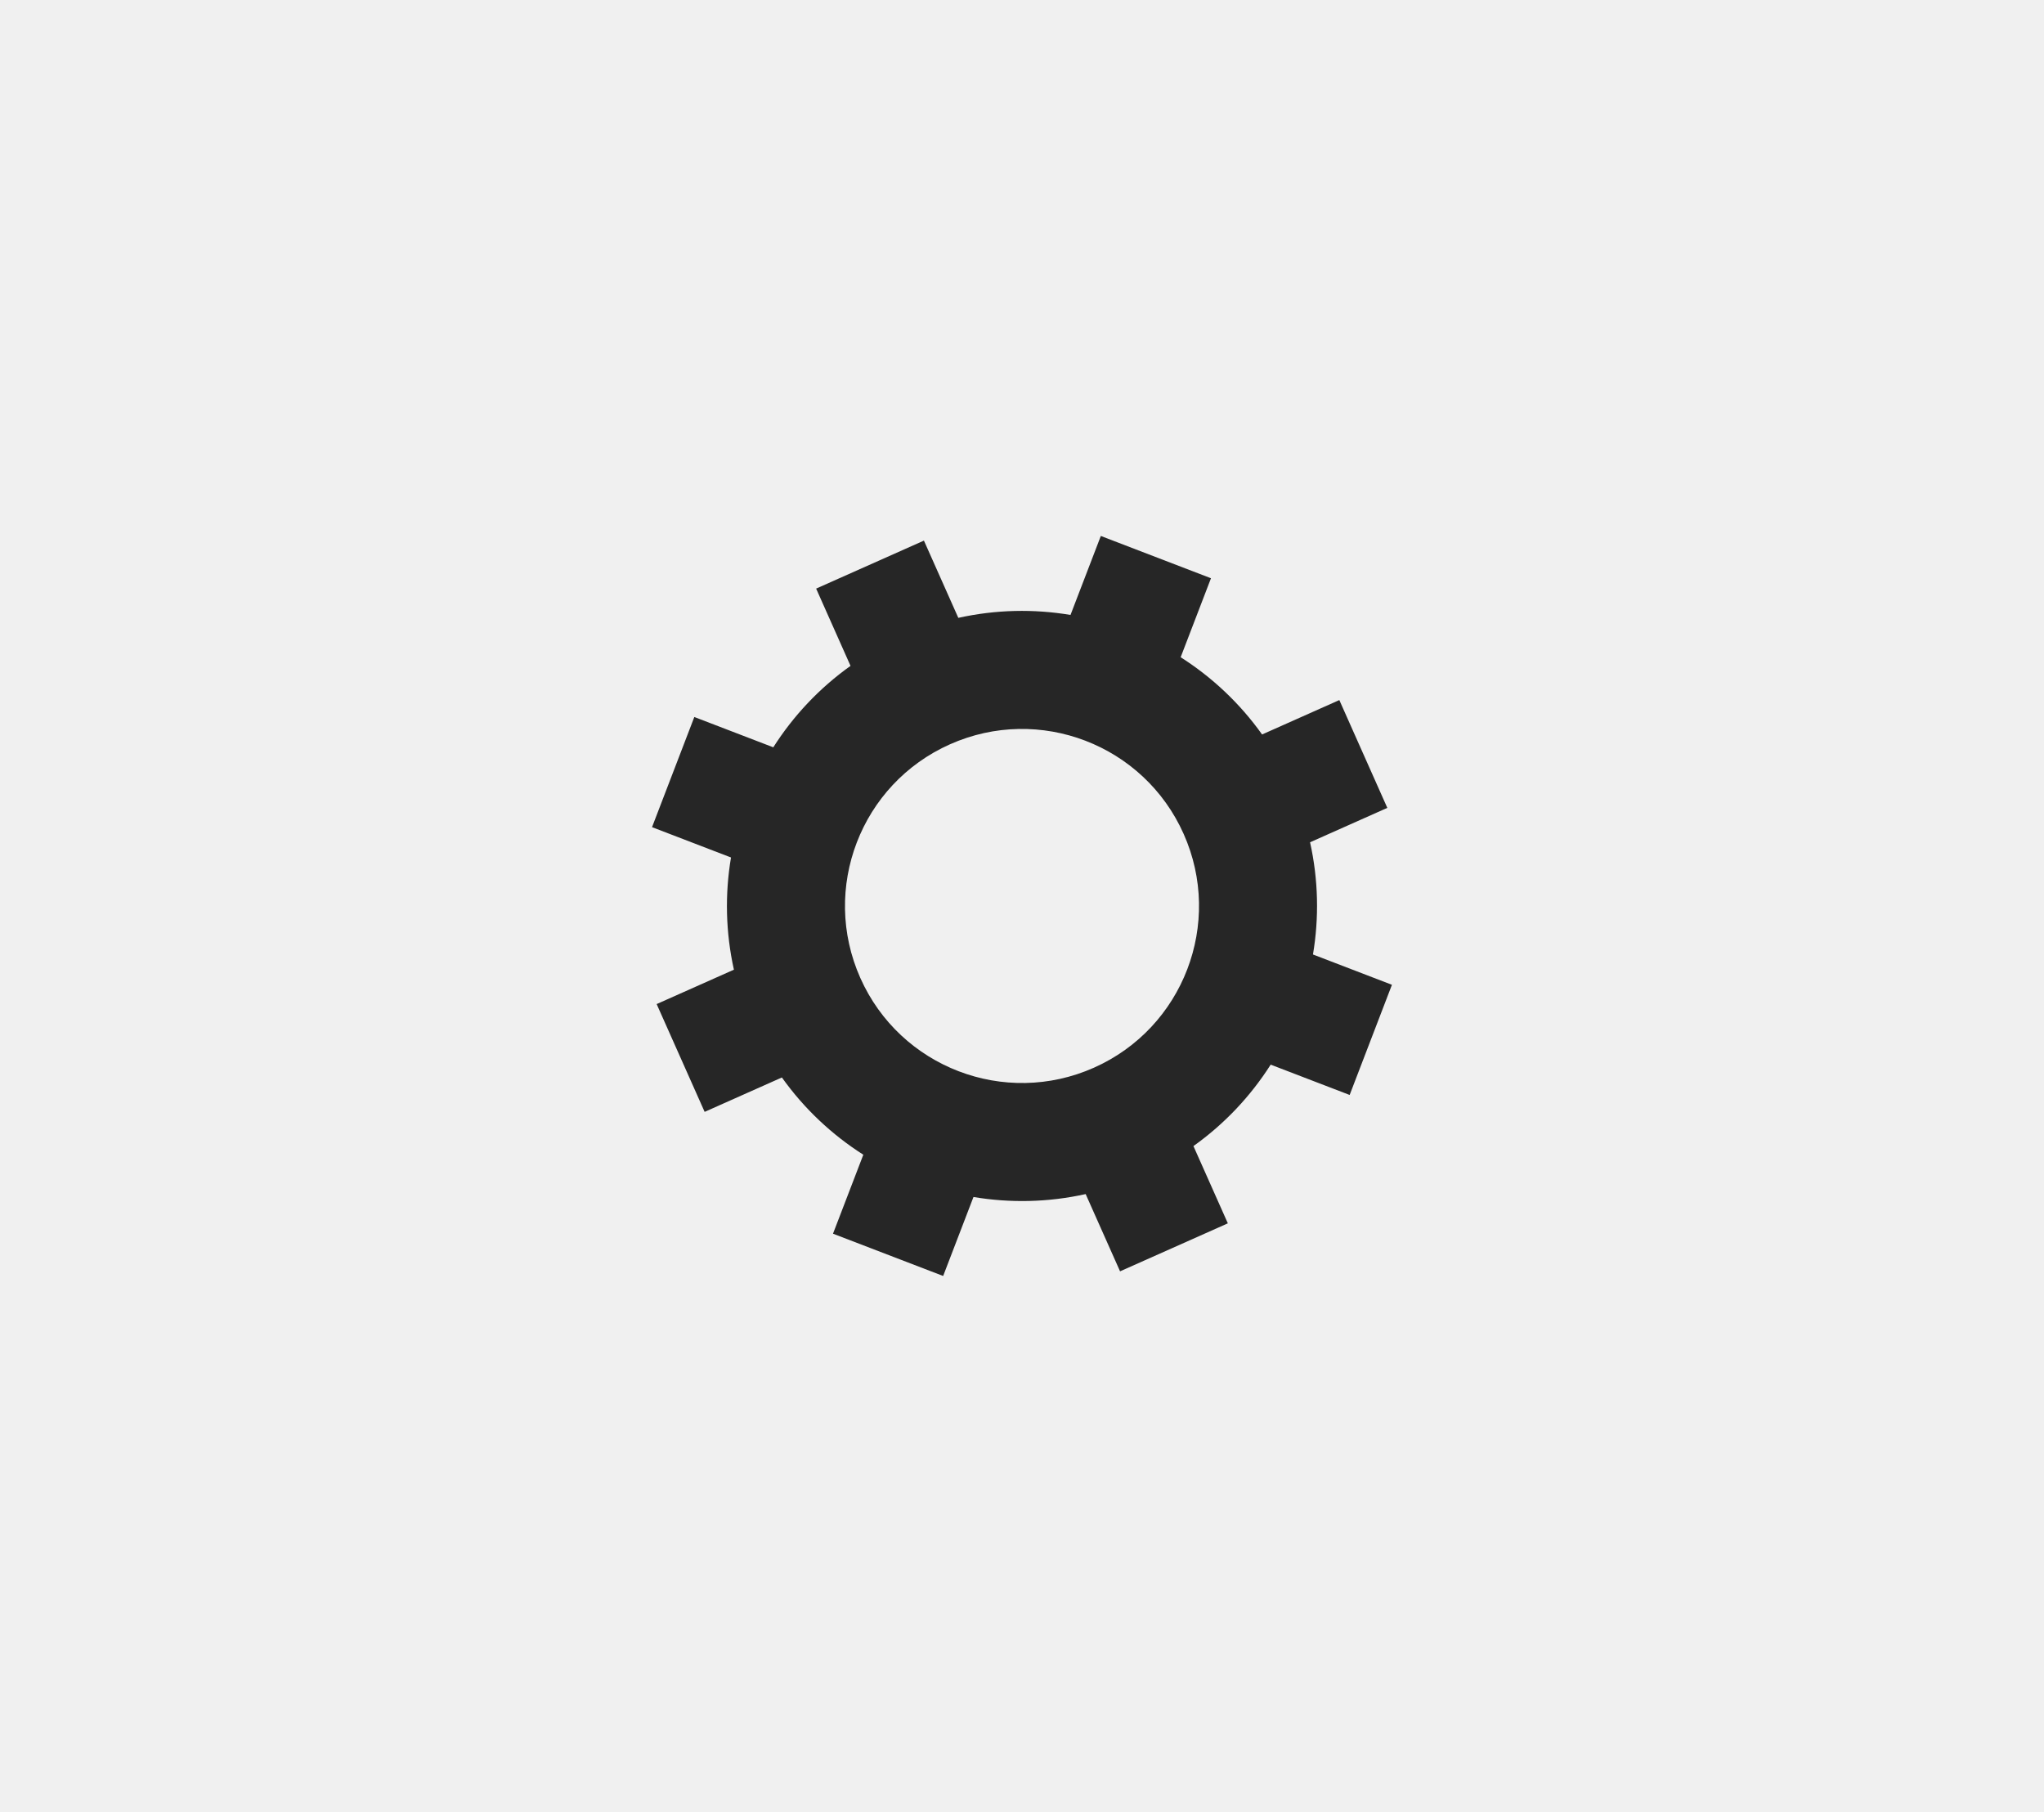
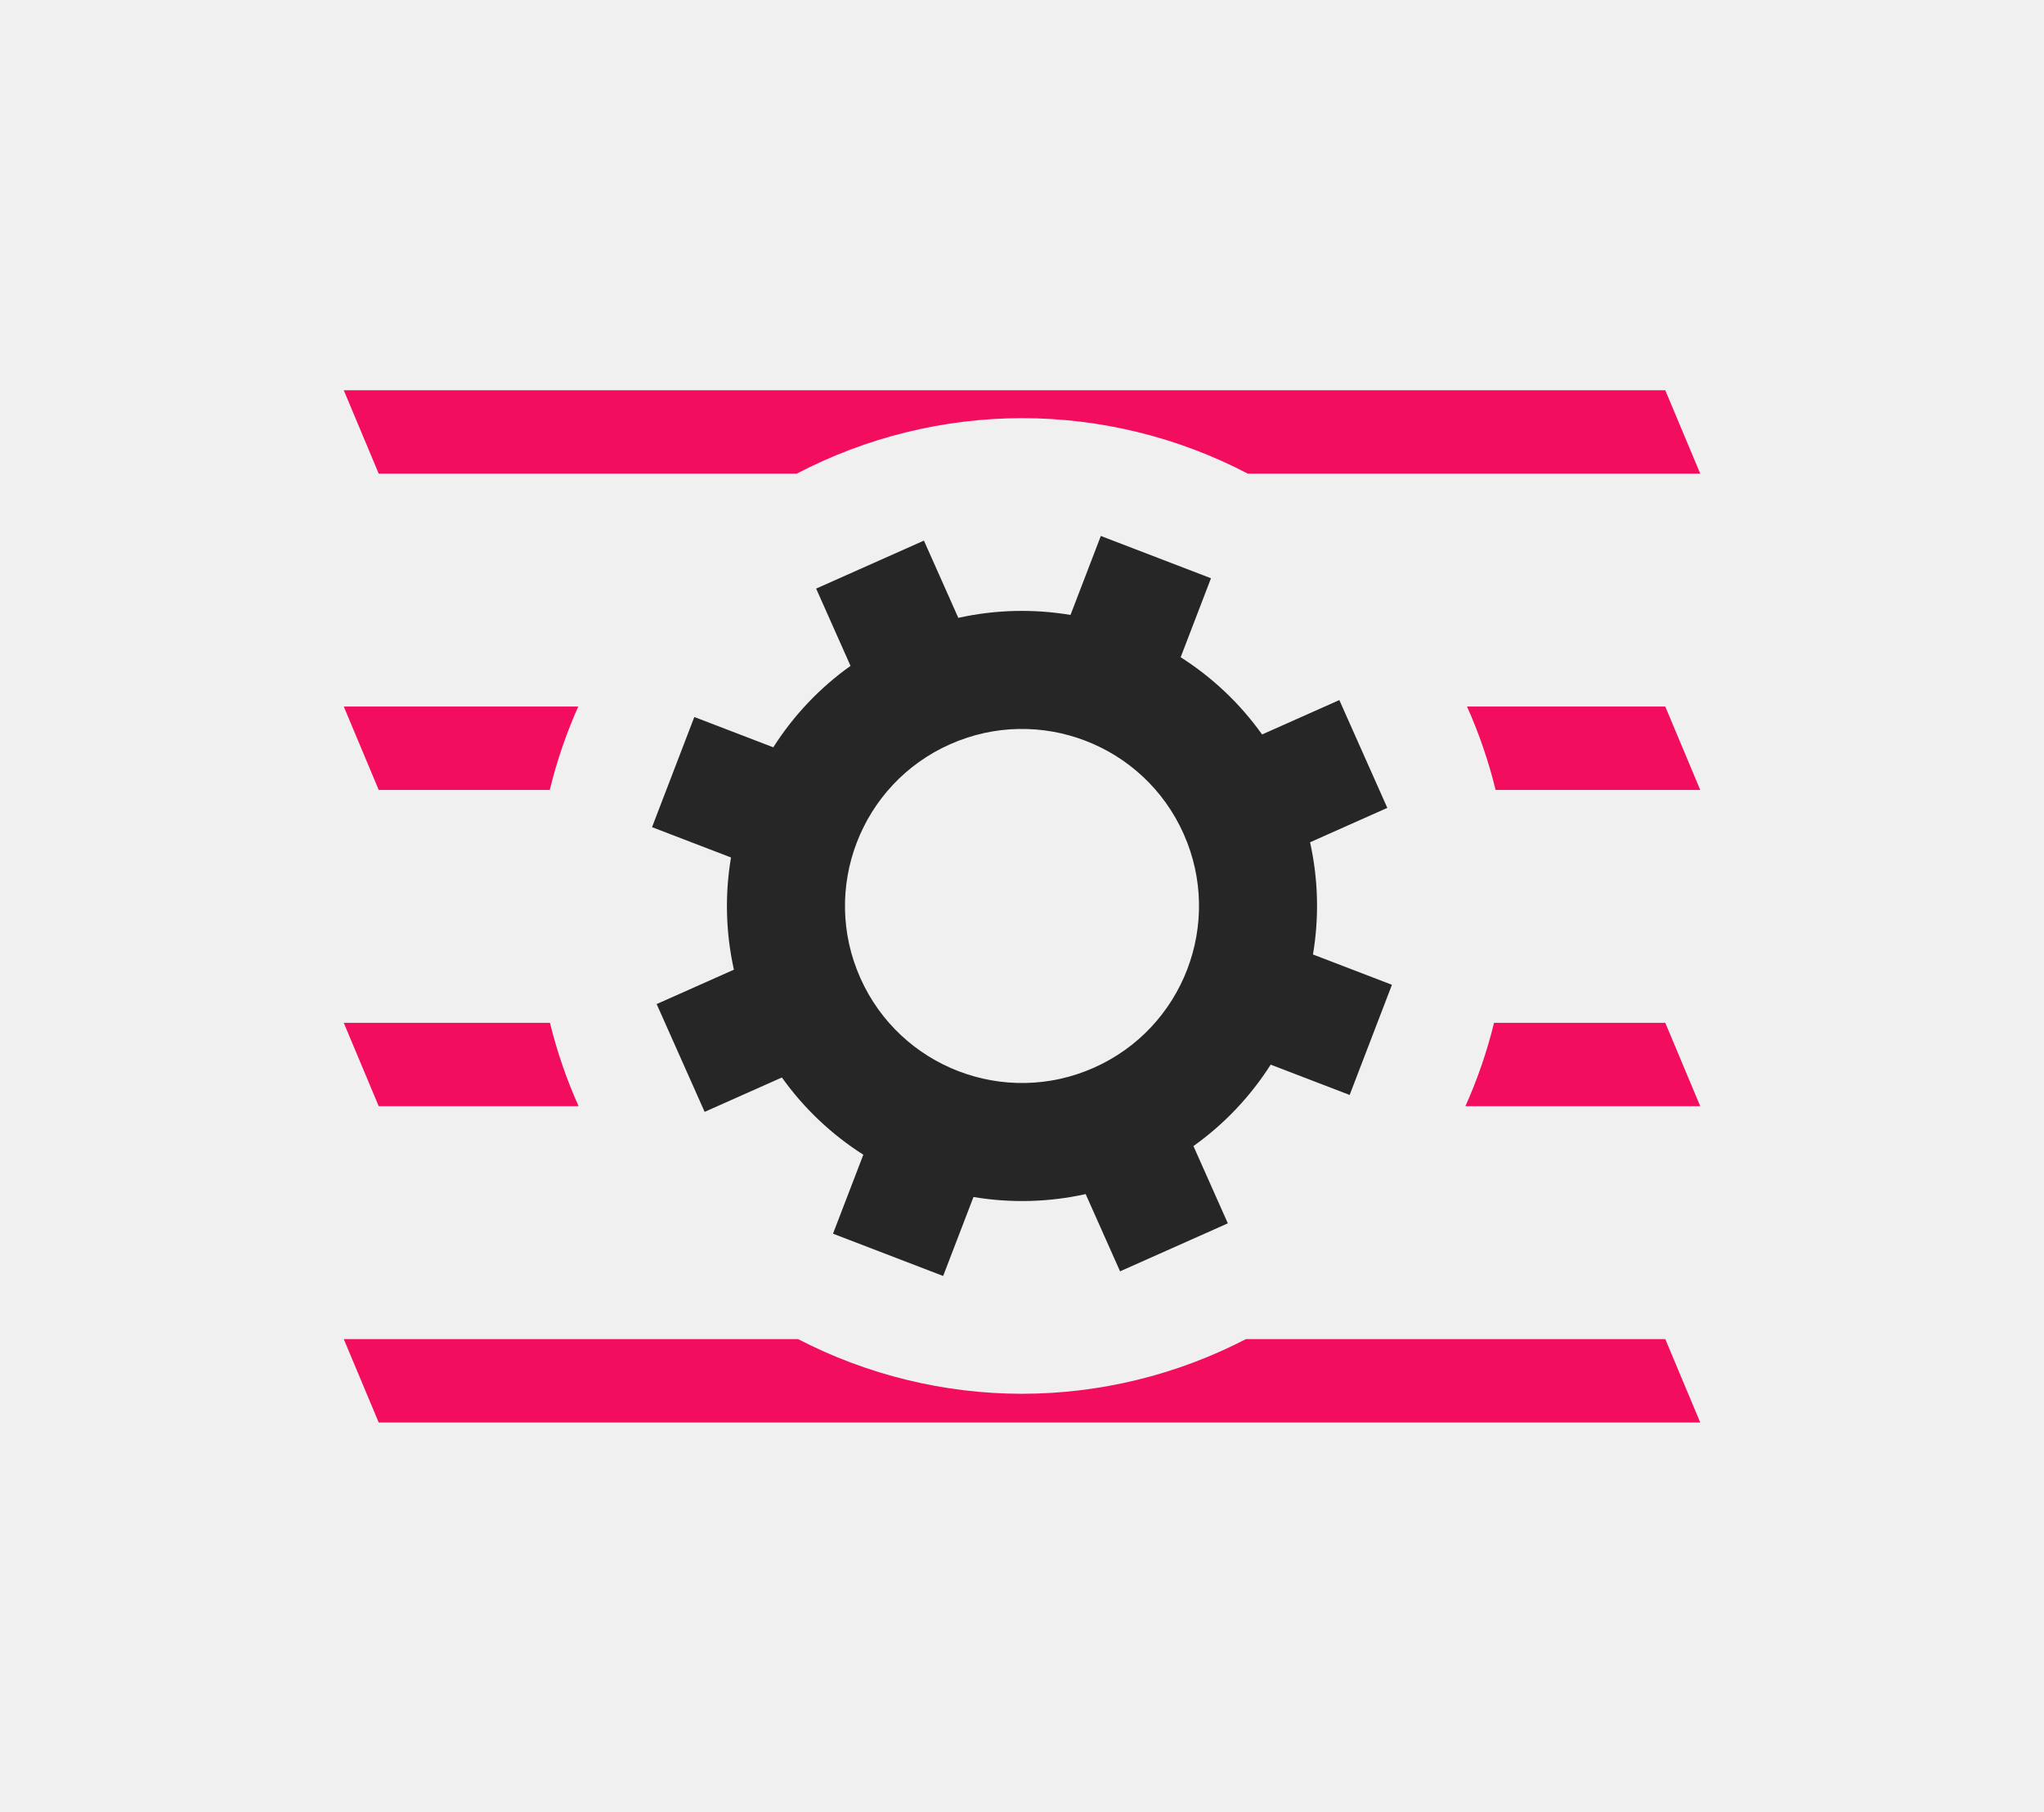
<svg xmlns="http://www.w3.org/2000/svg" viewBox="0 0 220 195" fill="none" version="1.1" id="svg41">
-   <path id="path26" clip-path="url(#clipPath1208)" style="fill:#f20d5e;fill-opacity:1" d="M 37 42 L 40.762 50.973 L 85.758 50.973 A 52.501 52.501 0 0 1 110 45 A 52.501 52.501 0 0 1 134.305 50.973 L 183 50.973 L 179.238 42 L 37 42 z M 37 76.039 L 40.762 85.012 L 59.172 85.012 A 52.501 52.501 0 0 1 62.238 76.039 L 37 76.039 z M 157.898 76.039 A 52.501 52.501 0 0 1 160.975 85.012 L 183 85.012 L 179.238 76.039 L 157.898 76.039 z M 37 110.076 L 40.762 119.049 L 62.275 119.049 A 52.501 52.501 0 0 1 59.193 110.076 L 37 110.076 z M 160.807 110.076 A 52.501 52.501 0 0 1 157.725 119.049 L 183 119.049 L 179.238 110.076 L 160.807 110.076 z M 37 144.115 L 40.762 153.088 L 183 153.088 L 179.238 144.115 L 134.1 144.115 A 52.501 52.501 0 0 1 110 150 A 52.501 52.501 0 0 1 85.9 144.115 L 37 144.115 z " />
-   <defs id="defs39">
-     <clipPath clipPathUnits="userSpaceOnUse" id="clipPath1190">
-       <g id="g1194">
-         <rect width="146" height="122" fill="#ffffff" id="rect1192" x="37" y="42" />
-       </g>
-     </clipPath>
-     <clipPath clipPathUnits="userSpaceOnUse" id="clipPath1196">
-       <g id="g1200">
-         <rect width="146" height="122" fill="#ffffff" id="rect1198" x="37" y="42" />
-       </g>
-     </clipPath>
-     <clipPath clipPathUnits="userSpaceOnUse" id="clipPath1202">
-       <g id="g1206">
-         <rect width="146" height="122" fill="#ffffff" id="rect1204" x="37" y="42" />
-       </g>
-     </clipPath>
-     <clipPath clipPathUnits="userSpaceOnUse" id="clipPath1208">
-       <g id="g1212">
-         <rect width="146" height="122" fill="#ffffff" id="rect1210" x="37" y="42" />
-       </g>
-     </clipPath>
-     <clipPath clipPathUnits="userSpaceOnUse" id="clipPath1214">
-       <g id="g1218">
-         <rect width="146" height="122" fill="#ffffff" id="rect1216" x="37" y="42" />
-       </g>
-     </clipPath>
-     <clipPath clipPathUnits="userSpaceOnUse" id="clipPath1220">
-       <g id="g1224">
-         <rect width="146" height="122" fill="#ffffff" id="rect1222" x="37" y="42" />
-       </g>
-     </clipPath>
-     <clipPath clipPathUnits="userSpaceOnUse" id="clipPath1226">
-       <g id="g1230">
-         <rect width="146" height="122" fill="#ffffff" id="rect1228" x="37" y="42" />
-       </g>
-     </clipPath>
-     <clipPath clipPathUnits="userSpaceOnUse" id="clipPath1232">
-       <g id="g1236">
-         <rect width="146" height="122" fill="#ffffff" id="rect1234" x="37" y="42" />
-       </g>
-     </clipPath>
-     <clipPath clipPathUnits="userSpaceOnUse" id="clipPath1238">
-       <g id="g1242">
-         <rect width="146" height="122" fill="#ffffff" id="rect1240" x="37" y="42" />
-       </g>
-     </clipPath>
-     <clipPath clipPathUnits="userSpaceOnUse" id="clipPath1244">
-       <g id="g1248">
-         <rect width="146" height="122" fill="#ffffff" id="rect1246" x="37" y="42" />
-       </g>
-     </clipPath>
-     <clipPath clipPathUnits="userSpaceOnUse" id="clipPath1250">
-       <g id="g1254">
-         <rect width="146" height="122" fill="#ffffff" id="rect1252" x="37" y="42" />
-       </g>
-     </clipPath>
-     <clipPath clipPathUnits="userSpaceOnUse" id="clipPath1256">
-       <g id="g1260">
-         <rect width="146" height="122" fill="#ffffff" id="rect1258" x="37" y="42" />
-       </g>
-     </clipPath>
-     <clipPath clipPathUnits="userSpaceOnUse" id="clipPath1262">
-       <g id="g1266">
-         <rect width="146" height="122" fill="#ffffff" id="rect1264" x="37" y="42" />
-       </g>
-     </clipPath>
-     <clipPath clipPathUnits="userSpaceOnUse" id="clipPath1268">
-       <g id="g1272">
-         <rect width="146" height="122" fill="#ffffff" id="rect1270" x="37" y="42" />
-       </g>
-     </clipPath>
-     <clipPath clipPathUnits="userSpaceOnUse" id="clipPath1274">
-       <g id="g1278">
-         <rect width="146" height="122" fill="#ffffff" id="rect1276" x="37" y="42" />
-       </g>
-     </clipPath>
-     <clipPath clipPathUnits="userSpaceOnUse" id="clipPath1280">
-       <g id="g1284">
-         <rect width="146" height="122" fill="#ffffff" id="rect1282" x="37" y="42" />
-       </g>
-     </clipPath>
-     <clipPath clipPathUnits="userSpaceOnUse" id="clipPath1208-6">
-       <g id="g1212-2">
-         <rect width="146" height="122" fill="#ffffff" id="rect1210-6" x="37" y="42" />
-       </g>
-     </clipPath>
-     <clipPath clipPathUnits="userSpaceOnUse" id="clipPath1208-8">
-       <g id="g1212-7">
-         <rect width="146" height="122" fill="#ffffff" id="rect1210-9" x="37" y="42" />
-       </g>
-     </clipPath>
-     <clipPath clipPathUnits="userSpaceOnUse" id="clipPath1208-0">
-       <g id="g1212-23">
-         <rect width="146" height="122" fill="#ffffff" id="rect1210-7" x="37" y="42" />
-       </g>
-     </clipPath>
-   </defs>
-   <path id="path5092-5-4" d="m 87.843,63.345 11.601,-5.165 3.702,8.314 c 4.038,-0.896 8.134,-0.974 12.075,-0.314 l 3.263,-8.5 11.856,4.551 -3.263,8.5 c 3.371,2.147 6.363,4.944 8.764,8.313 l 8.314,-3.702 5.165,11.602 -8.315,3.702 c 0.897,4.038 0.975,8.133 0.313,12.075 l 8.499,3.263 -4.551,11.856 -8.5,-3.263 c -2.146,3.372 -4.944,6.363 -8.313,8.764 l 3.702,8.315 -11.601,5.165 -3.702,-8.314 c -4.038,0.898 -8.133,0.974 -12.075,0.314 l -3.263,8.5 -11.856,-4.551 3.263,-8.499 c -3.372,-2.147 -6.364,-4.945 -8.764,-8.313 l -8.315,3.702 -5.165,-11.601 8.315,-3.702 c -0.897,-4.037 -0.975,-8.133 -0.313,-12.075 l -8.499,-3.263 4.551,-11.856 8.5,3.263 c 2.146,-3.372 4.944,-6.364 8.313,-8.764 z M 102.252,80.099 c -9.611,4.279 -13.933,15.539 -9.654,25.15 4.279,9.611 15.539,13.933 25.15,9.655 9.611,-4.279 13.933,-15.539 9.654,-25.15 -4.279,-9.611 -15.539,-13.933 -25.15,-9.654 z" style="fill:#262626;fill-opacity:1;stroke-width:1.374;stroke-linejoin:round" />
+   <g id="g9062">
+     <path id="path26" clip-path="url(#clipPath1208)" style="fill:#f20d5e;fill-opacity:1" d="M 37 42 L 40.762 50.973 L 85.758 50.973 A 52.501 52.501 0 0 1 110 45 A 52.501 52.501 0 0 1 134.305 50.973 L 183 50.973 L 179.238 42 L 37 42 z M 37 76.039 L 40.762 85.012 L 59.172 85.012 A 52.501 52.501 0 0 1 62.238 76.039 L 37 76.039 z M 157.898 76.039 A 52.501 52.501 0 0 1 160.975 85.012 L 183 85.012 L 179.238 76.039 L 157.898 76.039 z M 37 110.076 L 40.762 119.049 L 62.275 119.049 A 52.501 52.501 0 0 1 59.193 110.076 L 37 110.076 z M 160.807 110.076 A 52.501 52.501 0 0 1 157.725 119.049 L 183 119.049 L 179.238 110.076 L 160.807 110.076 z M 37 144.115 L 40.762 153.088 L 183 153.088 L 179.238 144.115 L 134.1 144.115 A 52.501 52.501 0 0 1 110 150 A 52.501 52.501 0 0 1 85.9 144.115 L 37 144.115 z " />
+     <path id="path5092-5-4" d="m 87.843,63.345 11.601,-5.165 3.702,8.314 c 4.038,-0.896 8.134,-0.974 12.075,-0.314 l 3.263,-8.5 11.856,4.551 -3.263,8.5 c 3.371,2.147 6.363,4.944 8.764,8.313 l 8.314,-3.702 5.165,11.602 -8.315,3.702 c 0.897,4.038 0.975,8.133 0.313,12.075 l 8.499,3.263 -4.551,11.856 -8.5,-3.263 c -2.146,3.372 -4.944,6.363 -8.313,8.764 l 3.702,8.315 -11.601,5.165 -3.702,-8.314 c -4.038,0.898 -8.133,0.974 -12.075,0.314 l -3.263,8.5 -11.856,-4.551 3.263,-8.499 c -3.372,-2.147 -6.364,-4.945 -8.764,-8.313 l -8.315,3.702 -5.165,-11.601 8.315,-3.702 c -0.897,-4.037 -0.975,-8.133 -0.313,-12.075 l -8.499,-3.263 4.551,-11.856 8.5,3.263 c 2.146,-3.372 4.944,-6.364 8.313,-8.764 z M 102.252,80.099 c -9.611,4.279 -13.933,15.539 -9.654,25.15 4.279,9.611 15.539,13.933 25.15,9.655 9.611,-4.279 13.933,-15.539 9.654,-25.15 -4.279,-9.611 -15.539,-13.933 -25.15,-9.654 z" style="fill:#262626;fill-opacity:1;stroke-width:1.374;stroke-linejoin:round" />
+   </g>
</svg>
